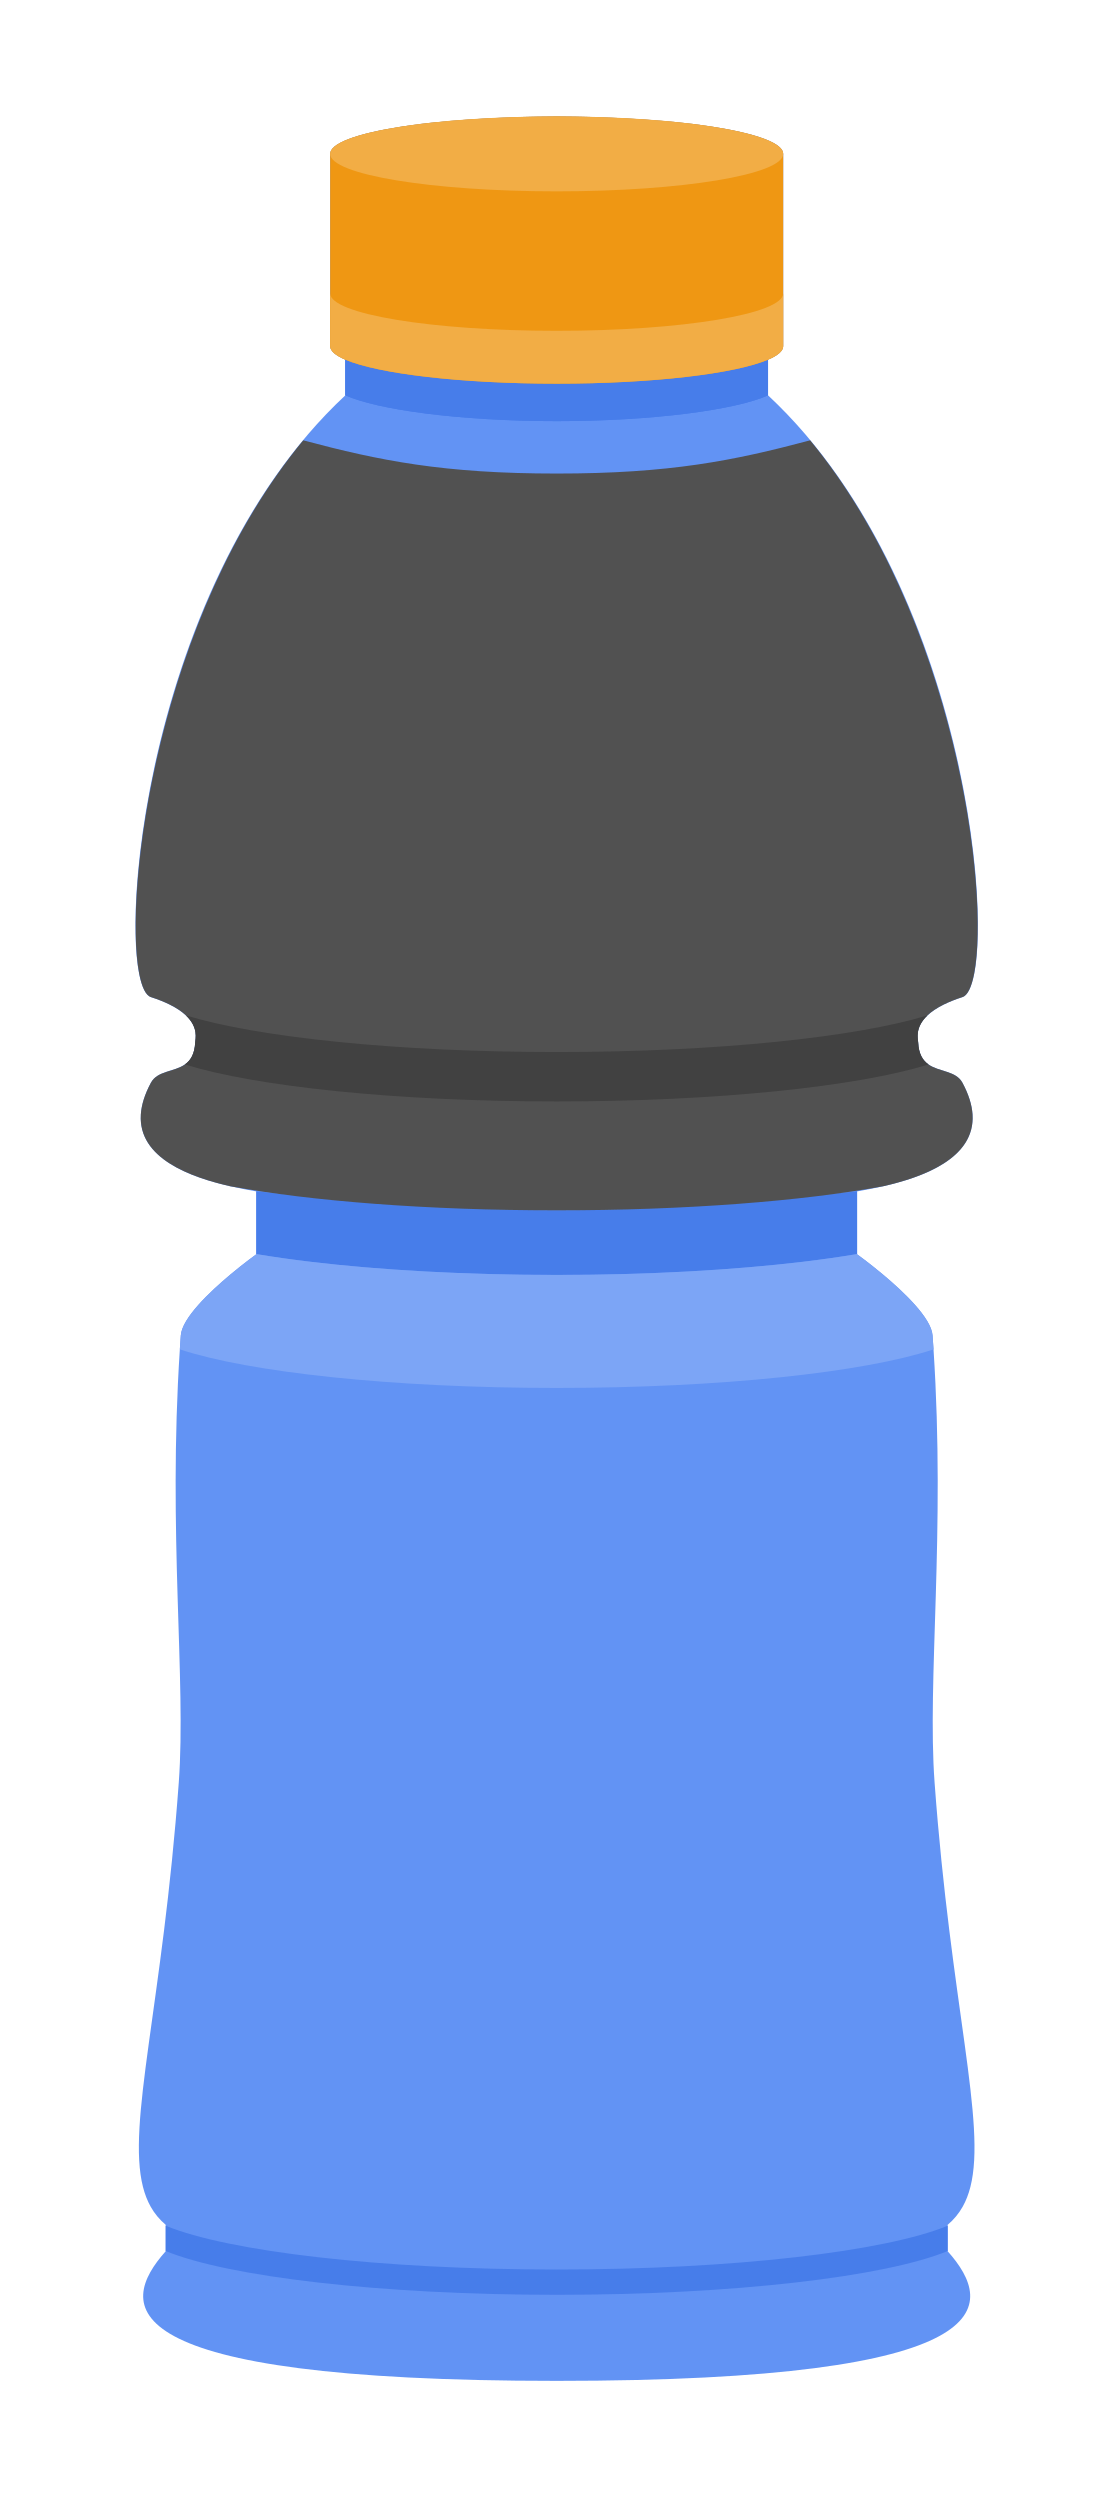
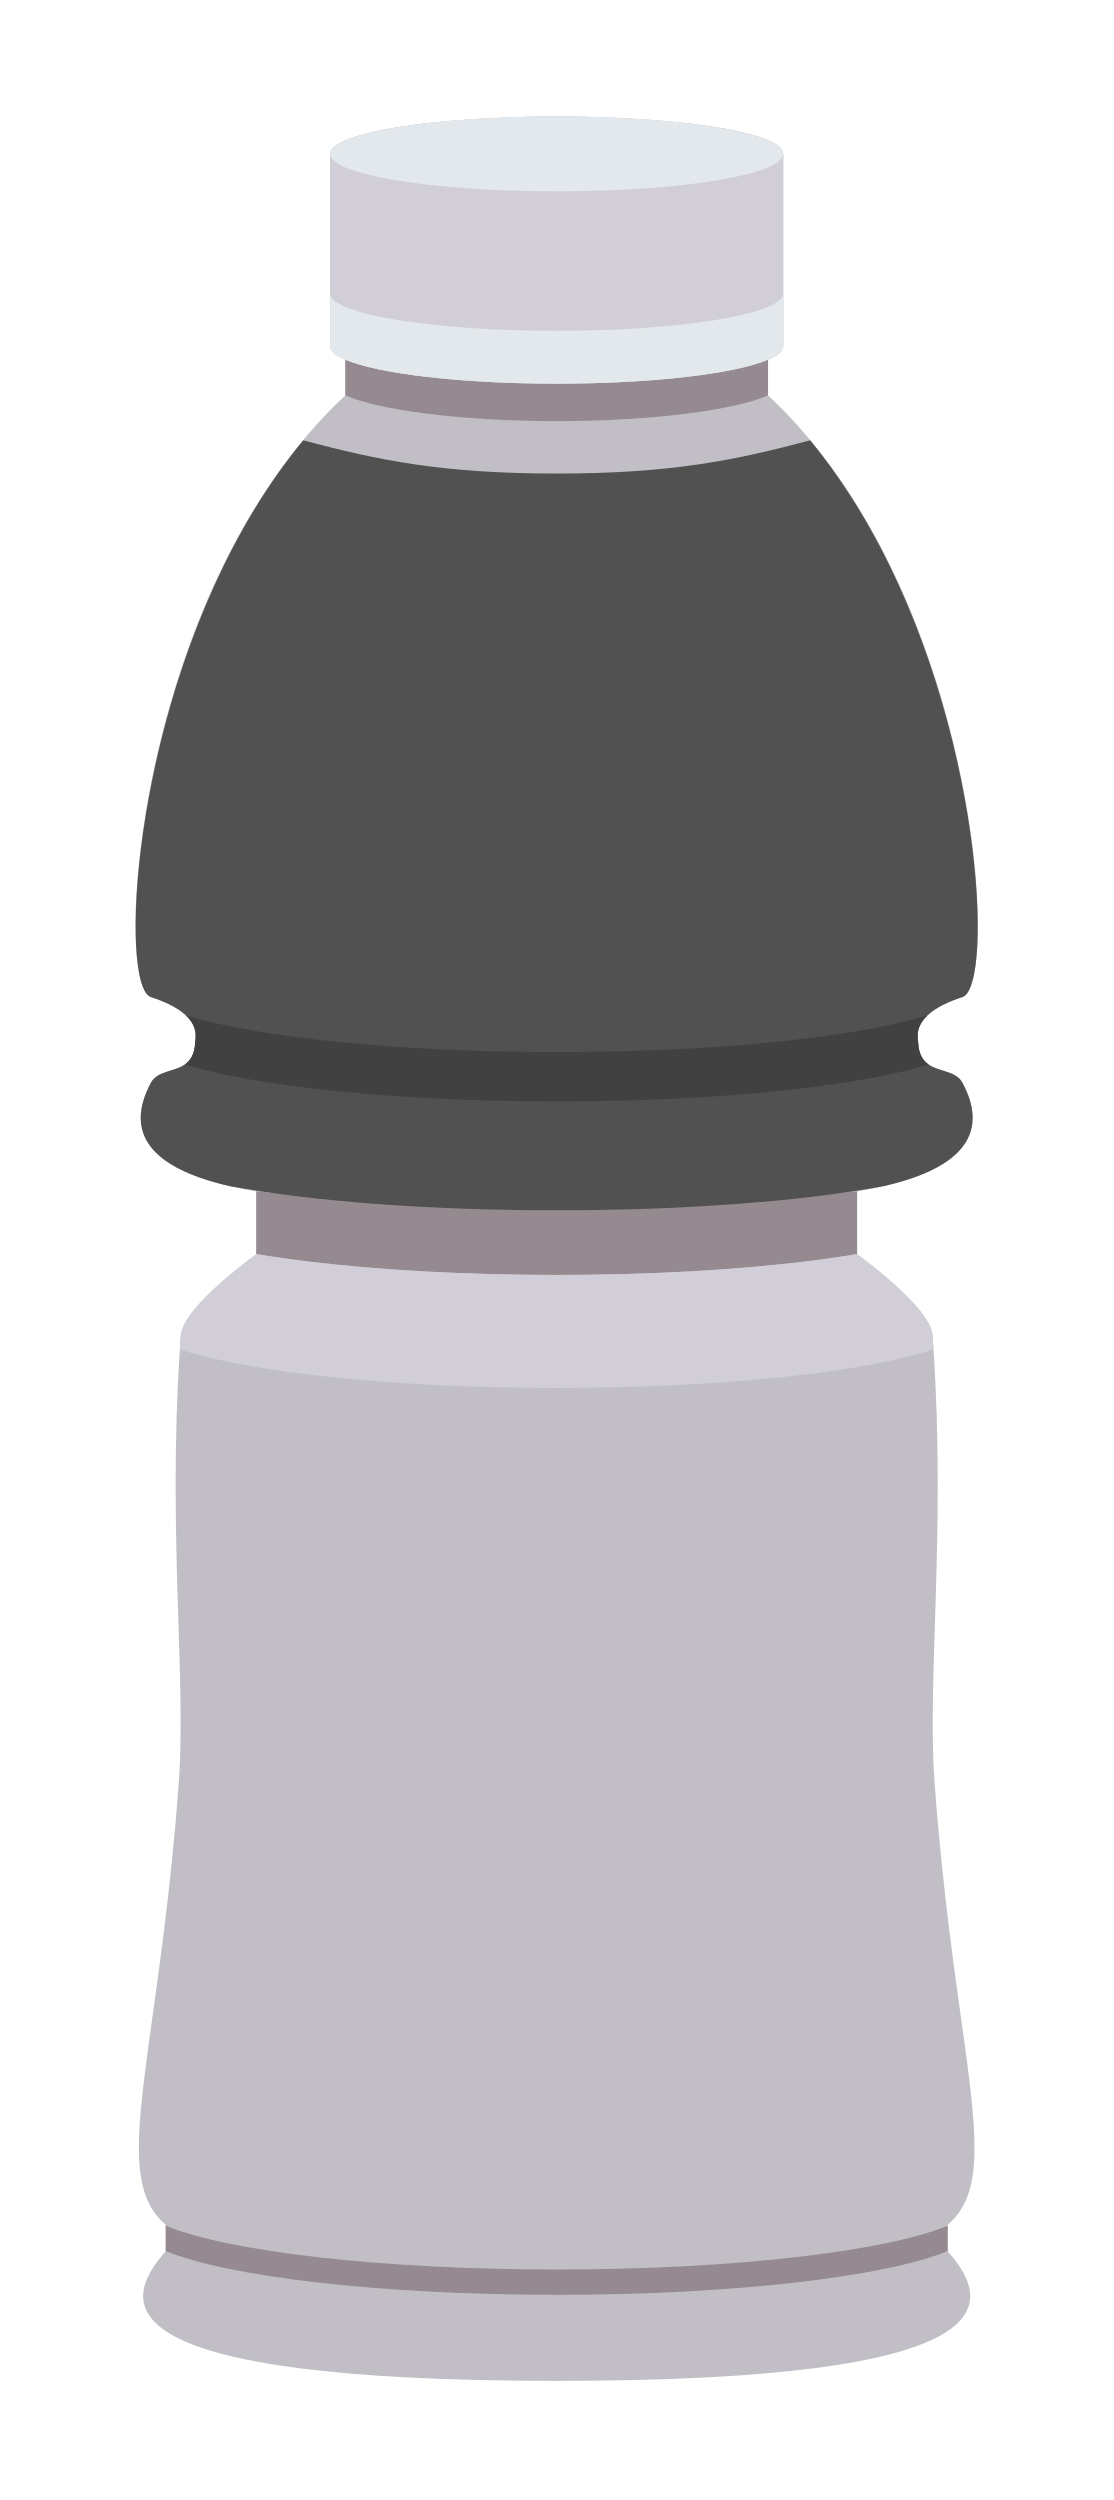
<svg xmlns="http://www.w3.org/2000/svg" width="100%" height="100%" viewBox="0 0 220 494" version="1.1" xml:space="preserve" style="fill-rule:evenodd;clip-rule:evenodd;stroke-linejoin:round;stroke-miterlimit:2;">
  <g id="Artboard1" transform="matrix(1,0,0,1.05112,-130,-133.009)">
    <rect x="130" y="126.54" width="220" height="469.46" style="fill:none;" />
    <g transform="matrix(1,0,0,1,-6.76223,-1.46514)">
      <g id="Bottle" transform="matrix(1,0,0,0.951364,0,29.5009)">
        <g transform="matrix(1.25,0,0,1.06195,-57.5,-13.1327)">
-           <path d="M195.922,343.257L195.922,331.554C194.812,331.324 193.381,331.021 191.811,330.601C189.595,330.007 187.1,329.179 184.829,327.985C180.739,325.835 177.375,322.499 177.675,317.216C177.773,315.479 178.268,313.531 179.263,311.345C180.291,309.088 182.903,309.358 184.633,307.939C185.526,307.207 186.184,306.026 186.27,303.816C186.295,303.167 186.833,301.064 184.799,298.805C184.189,298.127 183.347,297.436 182.19,296.765C181.379,296.295 180.413,295.835 179.263,295.398C173.156,293.075 176.792,219.866 210,183.428L210,176.795C208.45,176.015 207.6,175.168 207.6,174.282L207.6,138.55L207.6,138.523C207.604,138.302 207.652,138.086 207.741,137.875C208.662,135.856 214.013,134.082 221.887,132.926C228.13,132.053 235.764,131.576 243.41,131.525C251.055,131.576 258.689,132.053 264.933,132.926C272.807,134.082 278.182,135.841 279.078,137.875C279.171,138.085 279.216,138.302 279.219,138.523L279.22,138.55L279.22,174.282C279.22,175.168 278.369,176.015 276.82,176.795L276.82,183.428C310.028,219.866 313.663,293.075 307.556,295.398C306.407,295.835 305.44,296.295 304.629,296.765C303.473,297.436 302.631,298.127 302.021,298.805C299.986,301.064 300.525,303.167 300.55,303.816C300.635,306.026 301.293,307.207 302.186,307.939C303.917,309.358 306.528,309.088 307.556,311.345C308.552,313.531 309.046,315.479 309.145,317.216C309.444,322.499 306.08,325.835 301.991,327.985C299.72,329.179 297.225,330.007 295.009,330.601C293.438,331.021 292.008,331.324 290.898,331.554L290.898,343.257C290.898,343.257 292.712,344.785 294.926,346.962C298.31,350.289 302.628,355.132 302.828,358.35C302.882,359.221 302.933,360.087 302.981,360.949C304.885,395.226 301.963,422.48 303.149,441.551C305.712,482.786 311.364,504.936 308.811,516.787C308.518,518.145 308.117,519.369 307.592,520.47C306.979,521.755 306.195,522.874 305.215,523.847L305.215,528.761C312.82,538.803 314.546,552.883 243.41,552.883C172.273,552.883 174,538.803 181.605,528.761L181.605,523.847C180.624,522.874 179.841,521.755 179.228,520.47C178.702,519.369 178.302,518.145 178.009,516.787C175.455,504.936 181.108,482.786 183.671,441.551C184.856,422.48 181.934,395.226 183.839,360.949C183.886,360.087 183.937,359.221 183.992,358.35C184.192,355.132 188.51,350.289 191.894,346.962C194.108,344.785 195.922,343.257 195.922,343.257Z" style="fill:#6293f4;" />
+           <path d="M195.922,343.257L195.922,331.554C194.812,331.324 193.381,331.021 191.811,330.601C189.595,330.007 187.1,329.179 184.829,327.985C180.739,325.835 177.375,322.499 177.675,317.216C177.773,315.479 178.268,313.531 179.263,311.345C180.291,309.088 182.903,309.358 184.633,307.939C185.526,307.207 186.184,306.026 186.27,303.816C186.295,303.167 186.833,301.064 184.799,298.805C184.189,298.127 183.347,297.436 182.19,296.765C181.379,296.295 180.413,295.835 179.263,295.398C173.156,293.075 176.792,219.866 210,183.428L210,176.795C208.45,176.015 207.6,175.168 207.6,174.282L207.6,138.523C207.604,138.302 207.652,138.086 207.741,137.875C208.662,135.856 214.013,134.082 221.887,132.926C228.13,132.053 235.764,131.576 243.41,131.525C251.055,131.576 258.689,132.053 264.933,132.926C272.807,134.082 278.182,135.841 279.078,137.875C279.171,138.085 279.216,138.302 279.219,138.523L279.22,138.55L279.22,174.282C279.22,175.168 278.369,176.015 276.82,176.795L276.82,183.428C310.028,219.866 313.663,293.075 307.556,295.398C306.407,295.835 305.44,296.295 304.629,296.765C303.473,297.436 302.631,298.127 302.021,298.805C299.986,301.064 300.525,303.167 300.55,303.816C300.635,306.026 301.293,307.207 302.186,307.939C303.917,309.358 306.528,309.088 307.556,311.345C308.552,313.531 309.046,315.479 309.145,317.216C309.444,322.499 306.08,325.835 301.991,327.985C299.72,329.179 297.225,330.007 295.009,330.601C293.438,331.021 292.008,331.324 290.898,331.554L290.898,343.257C290.898,343.257 292.712,344.785 294.926,346.962C298.31,350.289 302.628,355.132 302.828,358.35C302.882,359.221 302.933,360.087 302.981,360.949C304.885,395.226 301.963,422.48 303.149,441.551C305.712,482.786 311.364,504.936 308.811,516.787C308.518,518.145 308.117,519.369 307.592,520.47C306.979,521.755 306.195,522.874 305.215,523.847L305.215,528.761C312.82,538.803 314.546,552.883 243.41,552.883C172.273,552.883 174,538.803 181.605,528.761L181.605,523.847C180.624,522.874 179.841,521.755 179.228,520.47C178.702,519.369 178.302,518.145 178.009,516.787C175.455,504.936 181.108,482.786 183.671,441.551C184.856,422.48 181.934,395.226 183.839,360.949C183.886,360.087 183.937,359.221 183.992,358.35C184.192,355.132 188.51,350.289 191.894,346.962C194.108,344.785 195.922,343.257 195.922,343.257Z" style="fill:#c1bec6;" />
        </g>
-         <path d="M324.018,543.347L324.018,548.347C311.738,553.415 281.759,556.997 246.762,556.997C211.766,556.997 181.787,553.415 169.506,548.347L169.506,543.347C181.787,548.415 211.766,551.997 246.762,551.997C281.759,551.997 311.738,548.415 324.018,543.347Z" style="fill:#477dea;" />
-         <path d="M246.762,342.705C272.355,342.705 307.51,338.715 306.122,338.96L306.122,351.345C291.021,353.89 269.998,355.469 246.762,355.469C223.527,355.469 202.503,353.89 187.403,351.345L187.403,338.96C186.015,338.715 221.169,342.705 246.762,342.705Z" style="fill:#477dea;" />
-         <path d="M306.122,351.345L306.122,351.388C306.122,351.388 308.39,353.011 311.157,355.322C315.388,358.856 320.785,363.998 321.035,367.416C321.103,368.341 321.166,369.26 321.226,370.176C307.575,374.693 279.343,377.798 246.762,377.798C214.181,377.798 185.95,374.693 172.298,370.176C172.358,369.26 172.422,368.341 172.489,367.416C172.739,363.998 178.137,358.856 182.367,355.322C185.135,353.011 187.403,351.388 187.403,351.388L187.403,351.345C190.704,351.902 194.29,352.412 198.119,352.87C211.803,354.505 228.608,355.469 246.762,355.469C264.917,355.469 281.721,354.505 295.405,352.87C299.235,352.412 302.82,351.902 306.122,351.345Z" style="fill:#7ca5f6;" />
-         <path d="M205,181.658L205,174.614C211.48,177.384 227.744,179.351 246.762,179.351C265.781,179.351 282.045,177.384 288.524,174.614L288.524,181.658C282.231,184.489 266.044,186.756 246.762,186.756C227.481,186.756 211.294,184.489 205,181.658Z" style="fill:#477dea;" />
-         <path d="M205,181.658L205,174.614C211.48,177.384 227.744,179.351 246.762,179.351C265.781,179.351 282.045,177.384 288.524,174.614L288.524,181.658C282.231,184.489 266.044,186.756 246.762,186.756C227.481,186.756 211.294,184.489 205,181.658Z" style="fill:#477dea;" />
+         <path d="M324.018,543.347L324.018,548.347C311.738,553.415 281.759,556.997 246.762,556.997C211.766,556.997 181.787,553.415 169.506,548.347L169.506,543.347C181.787,548.415 211.766,551.997 246.762,551.997C281.759,551.997 311.738,548.415 324.018,543.347Z" style="fill:#948a90;" />
+         <path d="M246.762,342.705C272.355,342.705 307.51,338.715 306.122,338.96L306.122,351.345C291.021,353.89 269.998,355.469 246.762,355.469C223.527,355.469 202.503,353.89 187.403,351.345L187.403,338.96C186.015,338.715 221.169,342.705 246.762,342.705Z" style="fill:#948a90;" />
+         <path d="M306.122,351.345L306.122,351.388C306.122,351.388 308.39,353.011 311.157,355.322C315.388,358.856 320.785,363.998 321.035,367.416C321.103,368.341 321.166,369.26 321.226,370.176C307.575,374.693 279.343,377.798 246.762,377.798C214.181,377.798 185.95,374.693 172.298,370.176C172.358,369.26 172.422,368.341 172.489,367.416C172.739,363.998 178.137,358.856 182.367,355.322C185.135,353.011 187.403,351.388 187.403,351.388L187.403,351.345C190.704,351.902 194.29,352.412 198.119,352.87C211.803,354.505 228.608,355.469 246.762,355.469C264.917,355.469 281.721,354.505 295.405,352.87C299.235,352.412 302.82,351.902 306.122,351.345Z" style="fill:#d1ced7;" />
+         <path d="M205,181.658L205,174.614C211.48,177.384 227.744,179.351 246.762,179.351C265.781,179.351 282.045,177.384 288.524,174.614L288.524,181.658C282.231,184.489 266.044,186.756 246.762,186.756C227.481,186.756 211.294,184.489 205,181.658Z" style="fill:#948a90;" />
      </g>
      <g id="Label" transform="matrix(1,0,0,0.951364,0,29.5009)">
        <path d="M296.84,190.549C325.612,225.37 332.374,279.635 329.267,295.877C328.749,298.586 327.956,300.238 326.945,300.564C325.508,301.029 324.3,301.517 323.286,302.016C321.841,302.728 320.788,303.463 320.026,304.182C317.483,306.581 318.156,308.815 318.187,309.504C318.294,311.851 319.117,313.105 320.233,313.882C322.396,315.389 325.661,315.102 326.945,317.5C328.189,319.82 328.808,321.889 328.931,323.734C329.514,332.461 319.017,336.183 311.261,337.948C295.375,340.868 272.355,342.705 246.762,342.705C221.169,342.705 198.15,340.868 182.263,337.948C174.507,336.183 164.011,332.461 164.594,323.734C164.717,321.889 165.335,319.82 166.579,317.5C167.864,315.102 171.129,315.389 173.292,313.882C174.408,313.105 175.23,311.851 175.337,309.504C175.369,308.815 176.042,306.581 173.499,304.182C172.736,303.463 171.684,302.728 170.238,302.016C169.224,301.517 168.016,301.029 166.579,300.564C165.568,300.238 164.775,298.586 164.257,295.877C161.151,279.635 167.912,225.37 196.684,190.549C211.81,194.584 224.418,197.114 246.762,197.114C269.106,197.114 281.714,194.584 296.84,190.549Z" style="fill:#515151;" />
        <path d="M320.026,304.182C317.483,306.581 318.156,308.815 318.187,309.504C318.294,311.851 319.117,313.105 320.233,313.882C306.236,318.227 278.572,321.187 246.762,321.187C214.952,321.187 187.288,318.227 173.292,313.882C174.408,313.105 175.23,311.851 175.337,309.504C175.369,308.815 176.042,306.581 173.499,304.182C187.56,308.492 215.108,311.423 246.762,311.423C278.416,311.423 305.965,308.492 320.026,304.182Z" style="fill:#414141;" />
      </g>
      <g id="Cap" transform="matrix(1,0,0,0.951364,0,29.5009)">
-         <path d="M202,171.946L202,134L202,133.972C202.005,133.737 202.064,133.508 202.177,133.284C203.327,131.139 210.016,129.255 219.859,128.028C227.663,127.1 237.205,126.594 246.762,126.54C256.319,126.594 265.862,127.1 273.666,128.028C283.509,129.255 290.197,131.139 291.348,133.284C291.46,133.508 291.52,133.737 291.524,133.972L291.524,134L291.524,171.946C291.524,172.886 290.462,173.786 288.524,174.614C282.045,177.384 265.781,179.351 246.762,179.351C227.744,179.351 211.48,177.384 205,174.614C203.063,173.786 202,172.886 202,171.946Z" style="fill:#ef9713;" />
-         <path d="M291.524,161.505L291.524,171.946C291.524,172.886 290.462,173.786 288.524,174.614C282.045,177.384 265.781,179.351 246.762,179.351C227.744,179.351 211.48,177.384 205,174.614C203.063,173.786 202,172.886 202,171.946L202,161.505C202,165.592 222.057,168.91 246.762,168.91C271.467,168.91 291.524,165.592 291.524,161.505Z" style="fill:#f2ad45;" />
+         <path d="M202,171.946L202,133.972C202.005,133.737 202.064,133.508 202.177,133.284C203.327,131.139 210.016,129.255 219.859,128.028C227.663,127.1 237.205,126.594 246.762,126.54C256.319,126.594 265.862,127.1 273.666,128.028C283.509,129.255 290.197,131.139 291.348,133.284C291.46,133.508 291.52,133.737 291.524,133.972L291.524,171.946C291.524,172.886 290.462,173.786 288.524,174.614C282.045,177.384 265.781,179.351 246.762,179.351C227.744,179.351 211.48,177.384 205,174.614C203.063,173.786 202,172.886 202,171.946Z" style="fill:#d1ced7;" />
+         <path d="M291.524,161.505L291.524,171.946C291.524,172.886 290.462,173.786 288.524,174.614C282.045,177.384 265.781,179.351 246.762,179.351C227.744,179.351 211.48,177.384 205,174.614C203.063,173.786 202,172.886 202,171.946L202,161.505C202,165.592 222.057,168.91 246.762,168.91C271.467,168.91 291.524,165.592 291.524,161.505Z" style="fill:#e2e8eb;" />
        <g transform="matrix(1.75538,0,0,1.34645,-164.875,-55.2303)">
-           <ellipse cx="234.5" cy="140.5" rx="25.5" ry="5.5" style="fill:#f2ad45;" />
+           <ellipse cx="234.5" cy="140.5" rx="25.5" ry="5.5" style="fill:#e2e8eb;" />
        </g>
      </g>
    </g>
  </g>
</svg>
